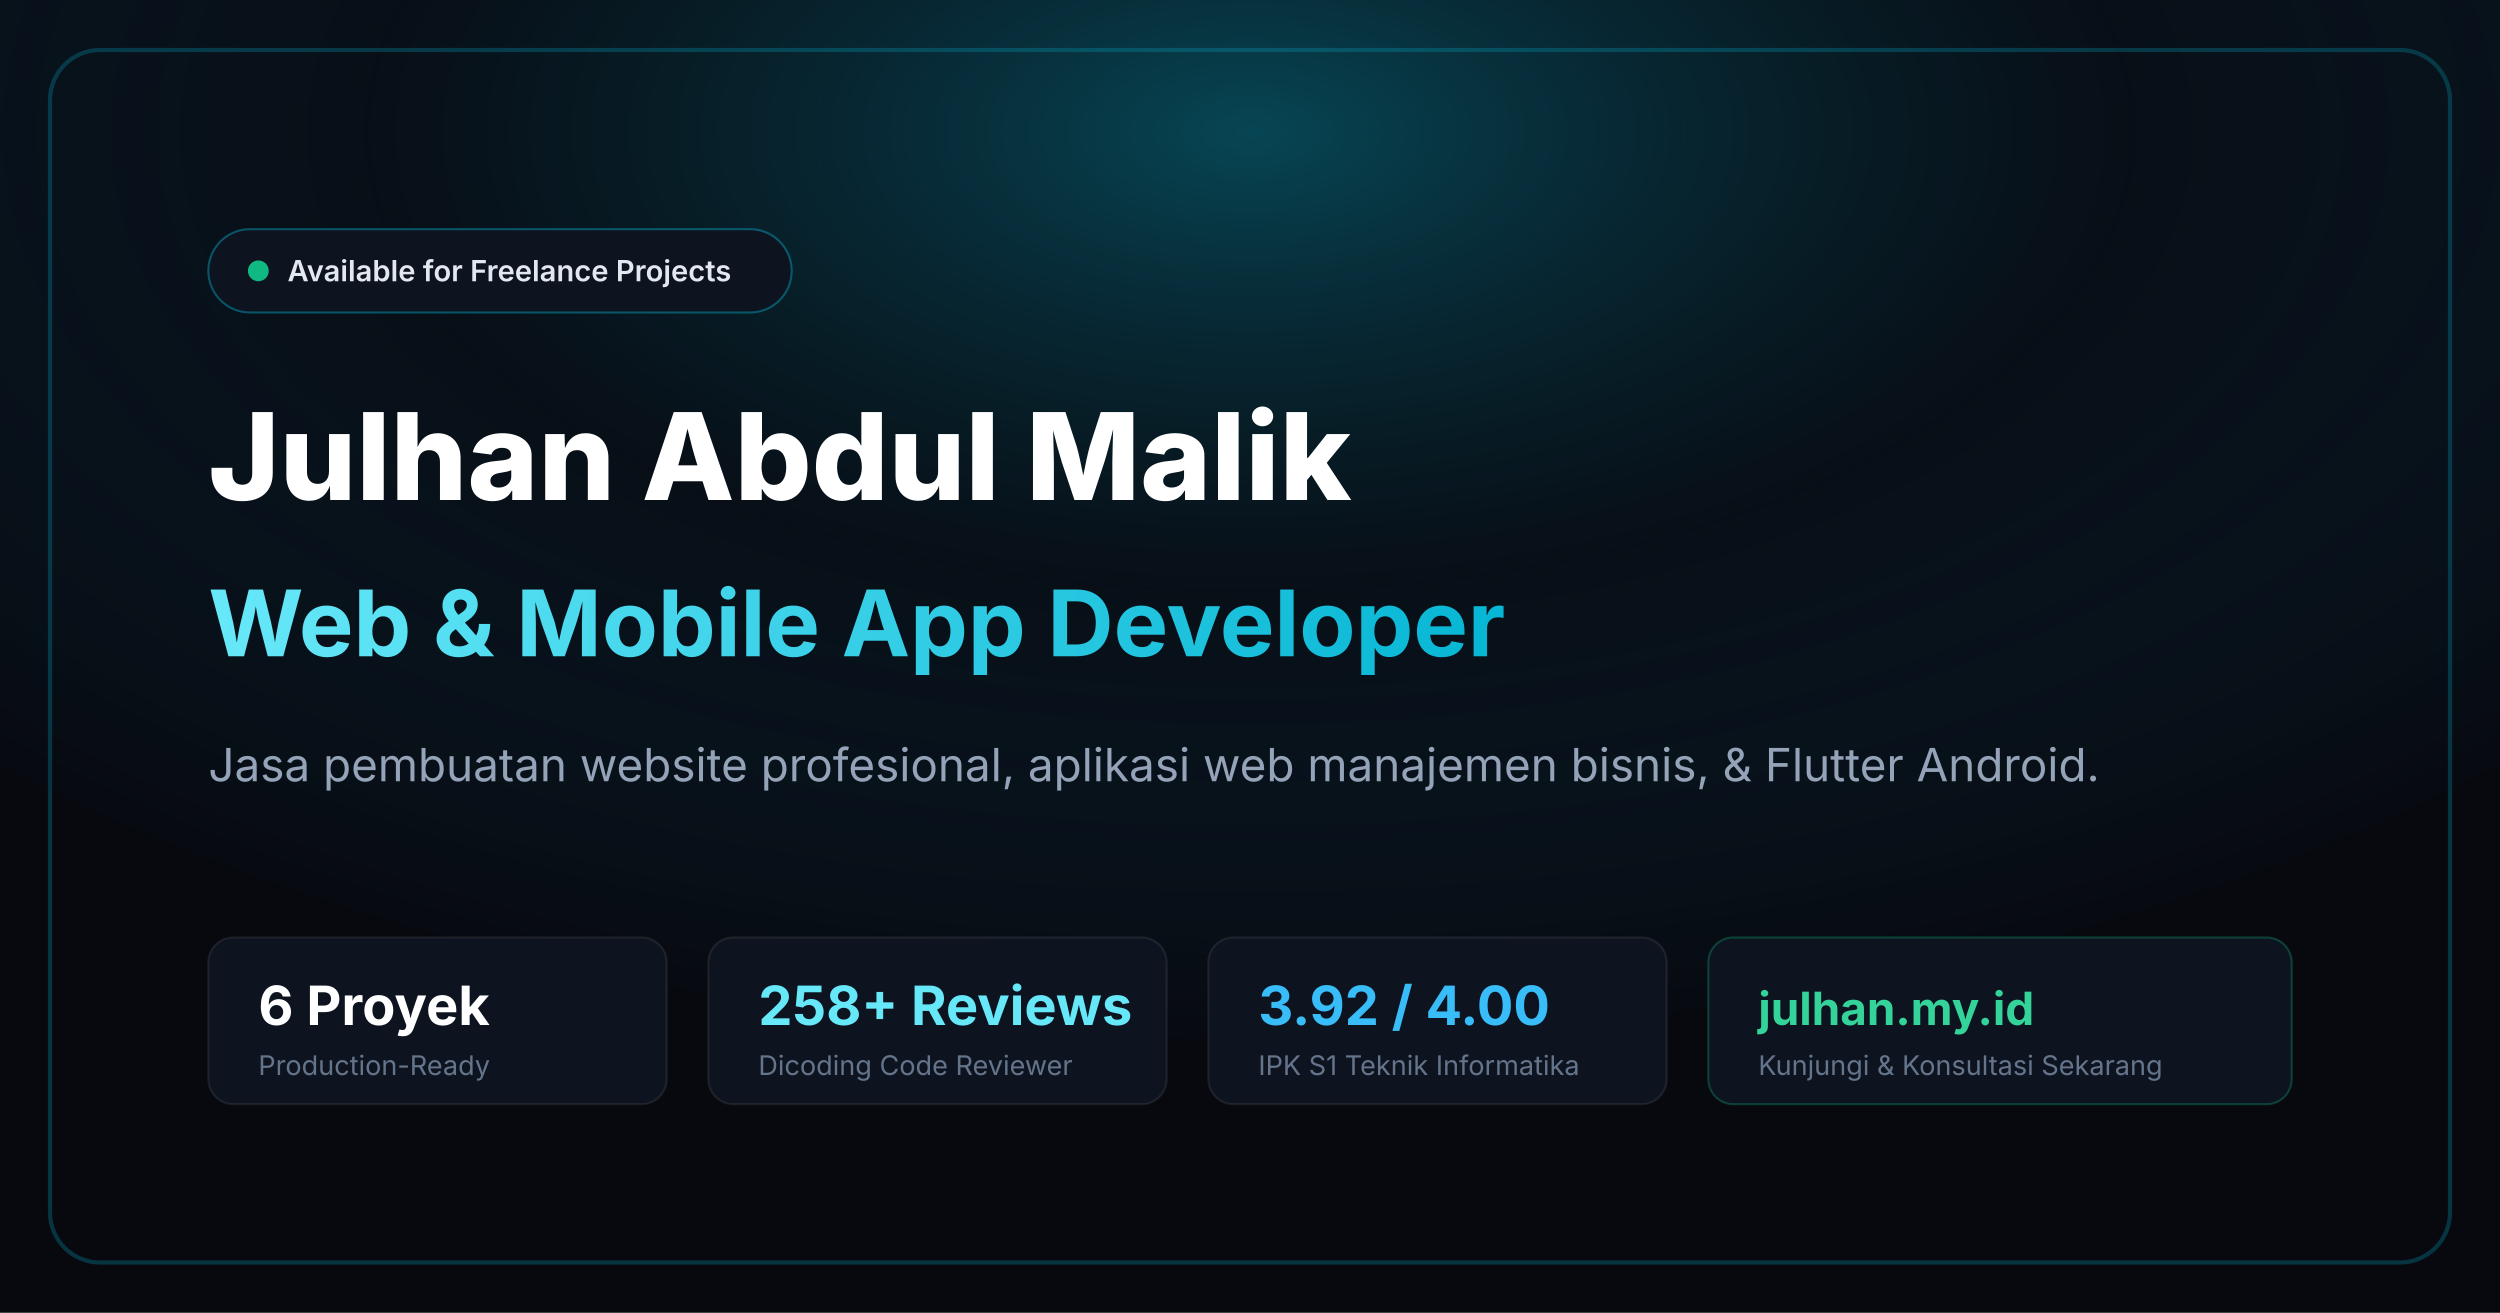
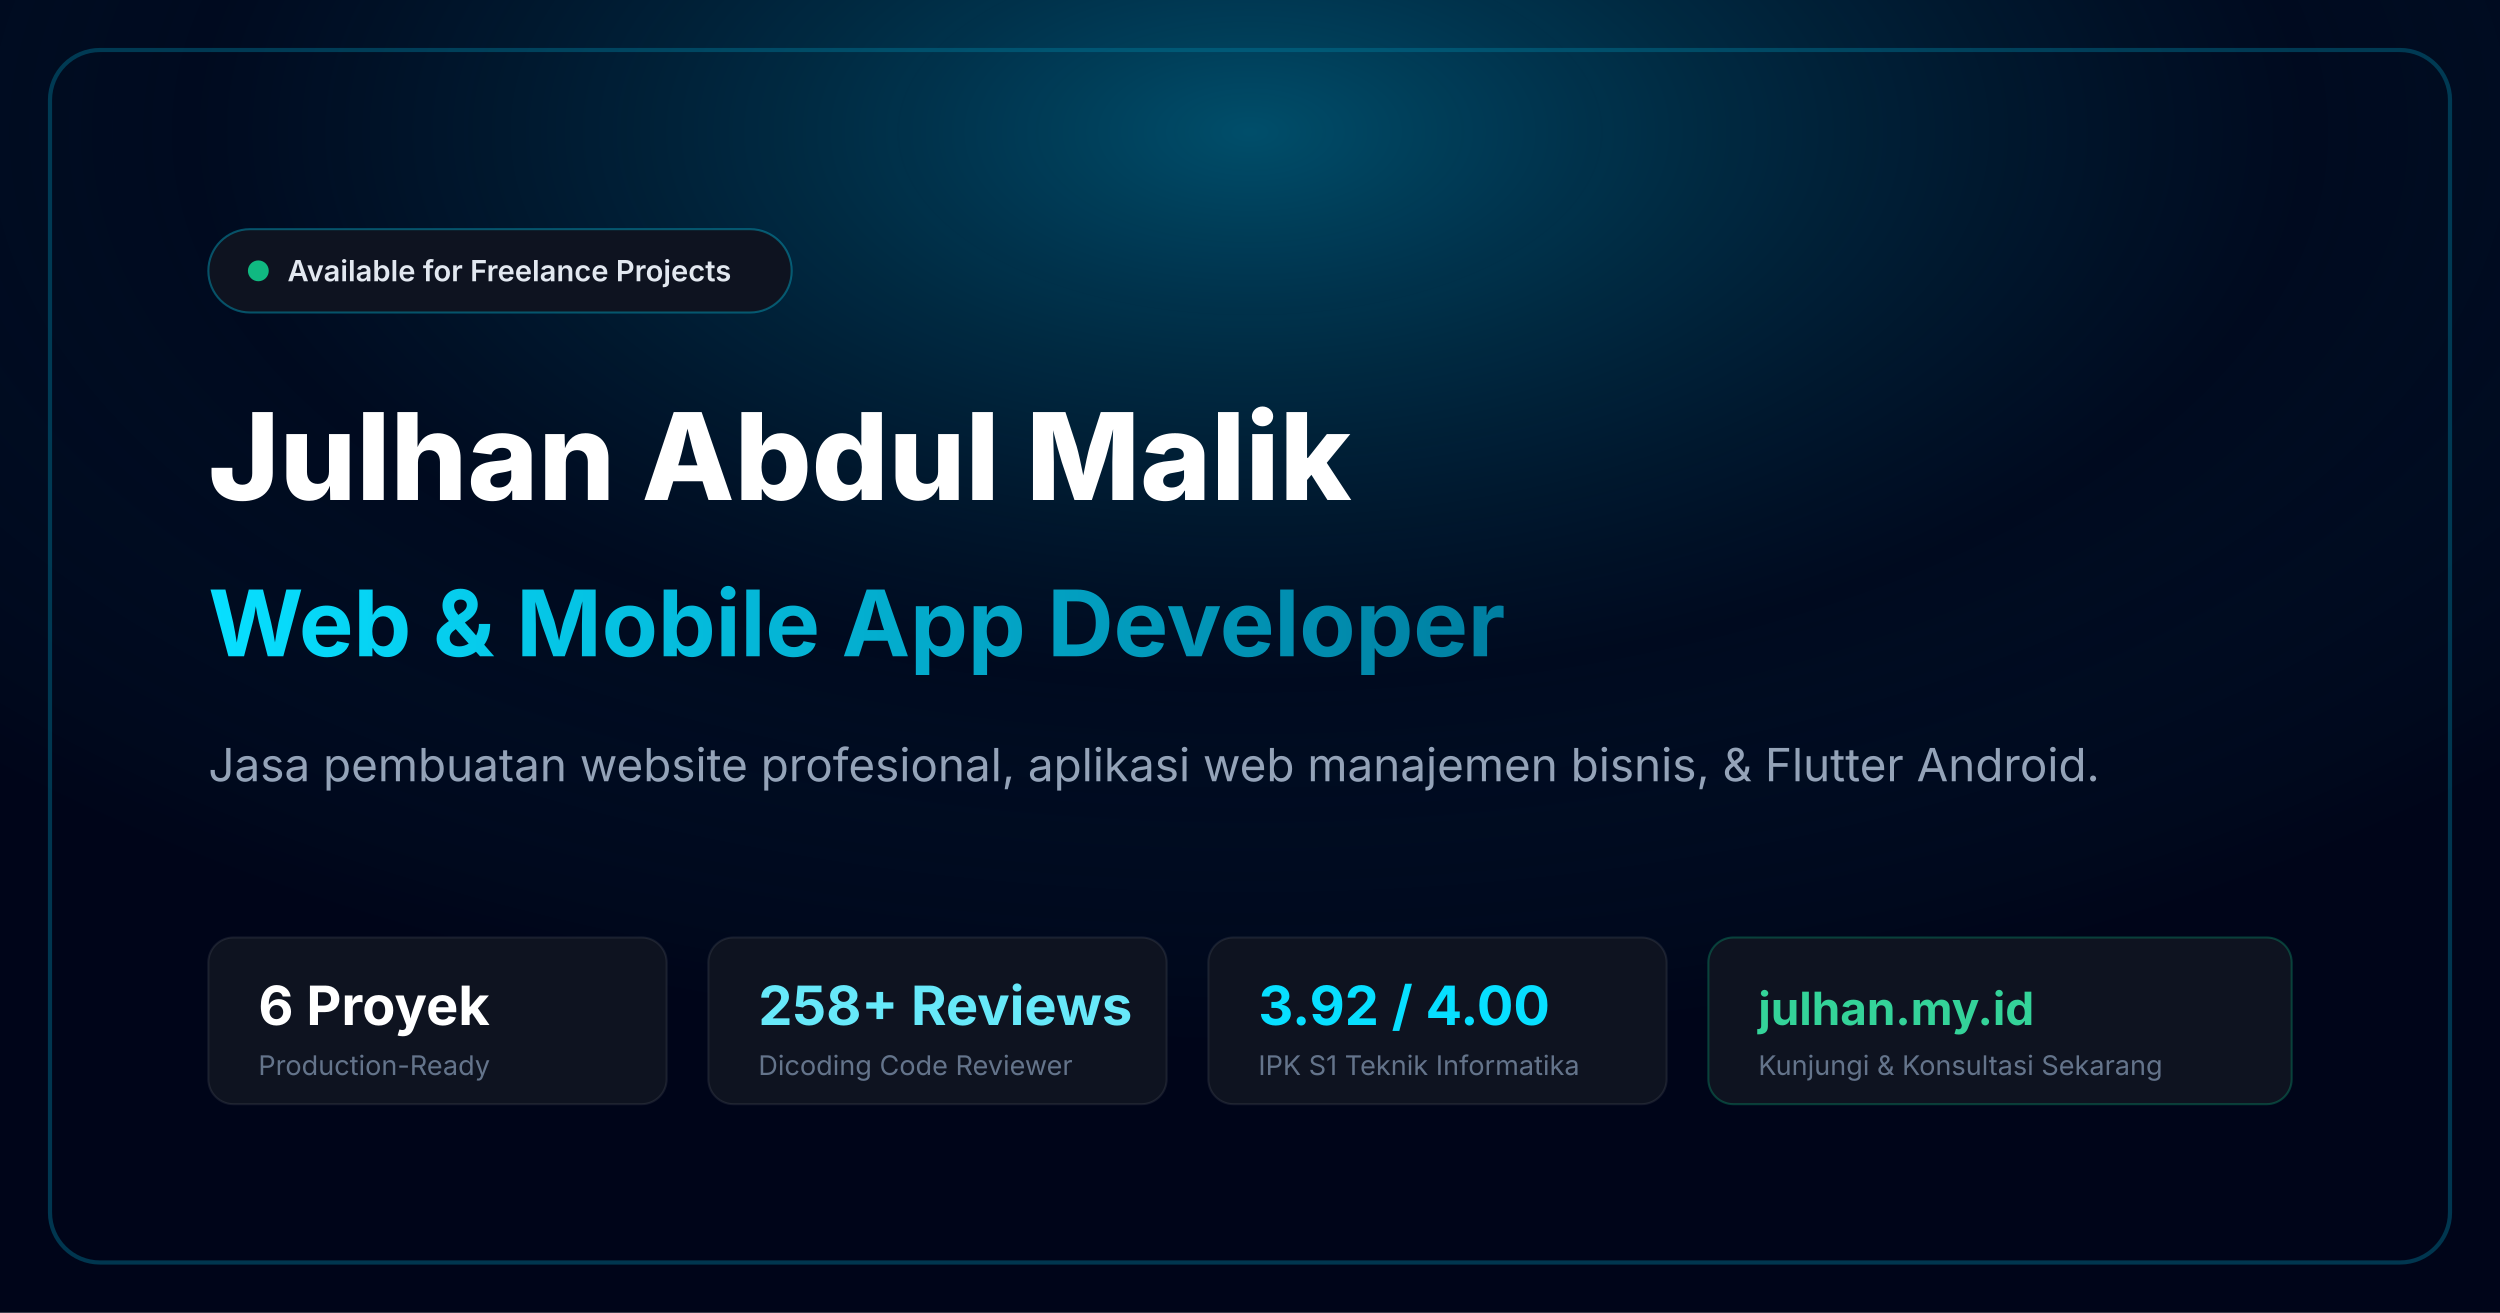
<svg xmlns="http://www.w3.org/2000/svg" viewBox="0 0 1200 630" width="1200" height="630">
  <defs>
    <radialGradient id="ogGlow" cx="50%" cy="10%" r="70%">
-       <stop offset="0%" stop-color="#06B6D4" stop-opacity="0.35" />
-       <stop offset="50%" stop-color="#0A2535" stop-opacity="0.2" />
-       <stop offset="100%" stop-color="#07090F" stop-opacity="1" />
+       <stop offset="0%" stop-color="#007FA1" stop-opacity="0.6" />
+       <stop offset="60%" stop-color="#00182E" stop-opacity="0.3" />
+       <stop offset="100%" stop-color="#000519" stop-opacity="1" />
    </radialGradient>
    <linearGradient id="textGrad" x1="0%" y1="0%" x2="100%" y2="0%">
-       <stop offset="0%" stop-color="#67E8F9" />
-       <stop offset="100%" stop-color="#06B6D4" />
+       <stop offset="0%" stop-color="#07DFFF" />
+       <stop offset="100%" stop-color="#007FA1" />
    </linearGradient>
  </defs>
-   <rect width="1200" height="630" fill="#07090F" />
+   <rect width="1200" height="630" fill="#000519" />
  <rect width="1200" height="630" fill="url(#ogGlow)" />
-   <rect x="24" y="24" width="1152" height="582" rx="24" fill="none" stroke="#06B6D4" stroke-opacity="0.25" stroke-width="2" />
+   <rect x="24" y="24" width="1152" height="582" rx="24" fill="none" stroke="#007FA1" stroke-opacity="0.4" stroke-width="2" />
  <g transform="translate(100, 110)">
    <rect width="280" height="40" rx="20" fill="#0E1320" stroke="#06B6D4" stroke-opacity="0.4" />
    <circle cx="24" cy="20" r="5" fill="#10B981" />
    <text x="38" y="25" fill="#E2E8F0" font-family="Inter, sans-serif" font-size="14" font-weight="600">Available for Freelance Projects</text>
  </g>
  <text x="100" y="240" fill="#FFFFFF" font-family="Inter, sans-serif" font-size="58" font-weight="800">Julhan Abdul Malik</text>
  <text x="100" y="315" fill="url(#textGrad)" font-family="Inter, sans-serif" font-size="44" font-weight="700">Web &amp; Mobile App Developer</text>
  <text x="100" y="375" fill="#94A3B8" font-family="Inter, sans-serif" font-size="22" font-weight="400">Jasa pembuatan website profesional, aplikasi web manajemen bisnis, &amp; Flutter Android.</text>
  <g transform="translate(100, 450)">
    <rect width="220" height="80" rx="12" fill="#0E1320" stroke="#FFFFFF" stroke-opacity="0.08" />
    <text x="24" y="42" fill="#FFFFFF" font-family="Inter, sans-serif" font-size="26" font-weight="700">6 Proyek</text>
    <text x="24" y="66" fill="#64748B" font-family="Inter, sans-serif" font-size="13">Production-Ready</text>
  </g>
  <g transform="translate(340, 450)">
    <rect width="220" height="80" rx="12" fill="#0E1320" stroke="#FFFFFF" stroke-opacity="0.08" />
    <text x="24" y="42" fill="#67E8F9" font-family="Inter, sans-serif" font-size="26" font-weight="700">258+ Reviews</text>
    <text x="24" y="66" fill="#64748B" font-family="Inter, sans-serif" font-size="13">Dicoding Code Reviewer</text>
  </g>
  <g transform="translate(580, 450)">
    <rect width="220" height="80" rx="12" fill="#0E1320" stroke="#FFFFFF" stroke-opacity="0.08" />
-     <text x="24" y="42" fill="#38BDF8" font-family="Inter, sans-serif" font-size="26" font-weight="700">3.92 / 4.00</text>
+     <text x="24" y="42" fill="#07DFFF" font-family="Inter, sans-serif" font-size="26" font-weight="700">3.92 / 4.00</text>
    <text x="24" y="66" fill="#64748B" font-family="Inter, sans-serif" font-size="13">IPK S1 Teknik Informatika</text>
  </g>
  <g transform="translate(820, 450)">
    <rect width="280" height="80" rx="12" fill="#0E1320" stroke="#10B981" stroke-opacity="0.3" />
    <text x="24" y="42" fill="#34D399" font-family="Inter, sans-serif" font-size="22" font-weight="700">julhan.my.id</text>
    <text x="24" y="66" fill="#64748B" font-family="Inter, sans-serif" font-size="13">Kunjungi &amp; Konsultasi Sekarang</text>
  </g>
</svg>
